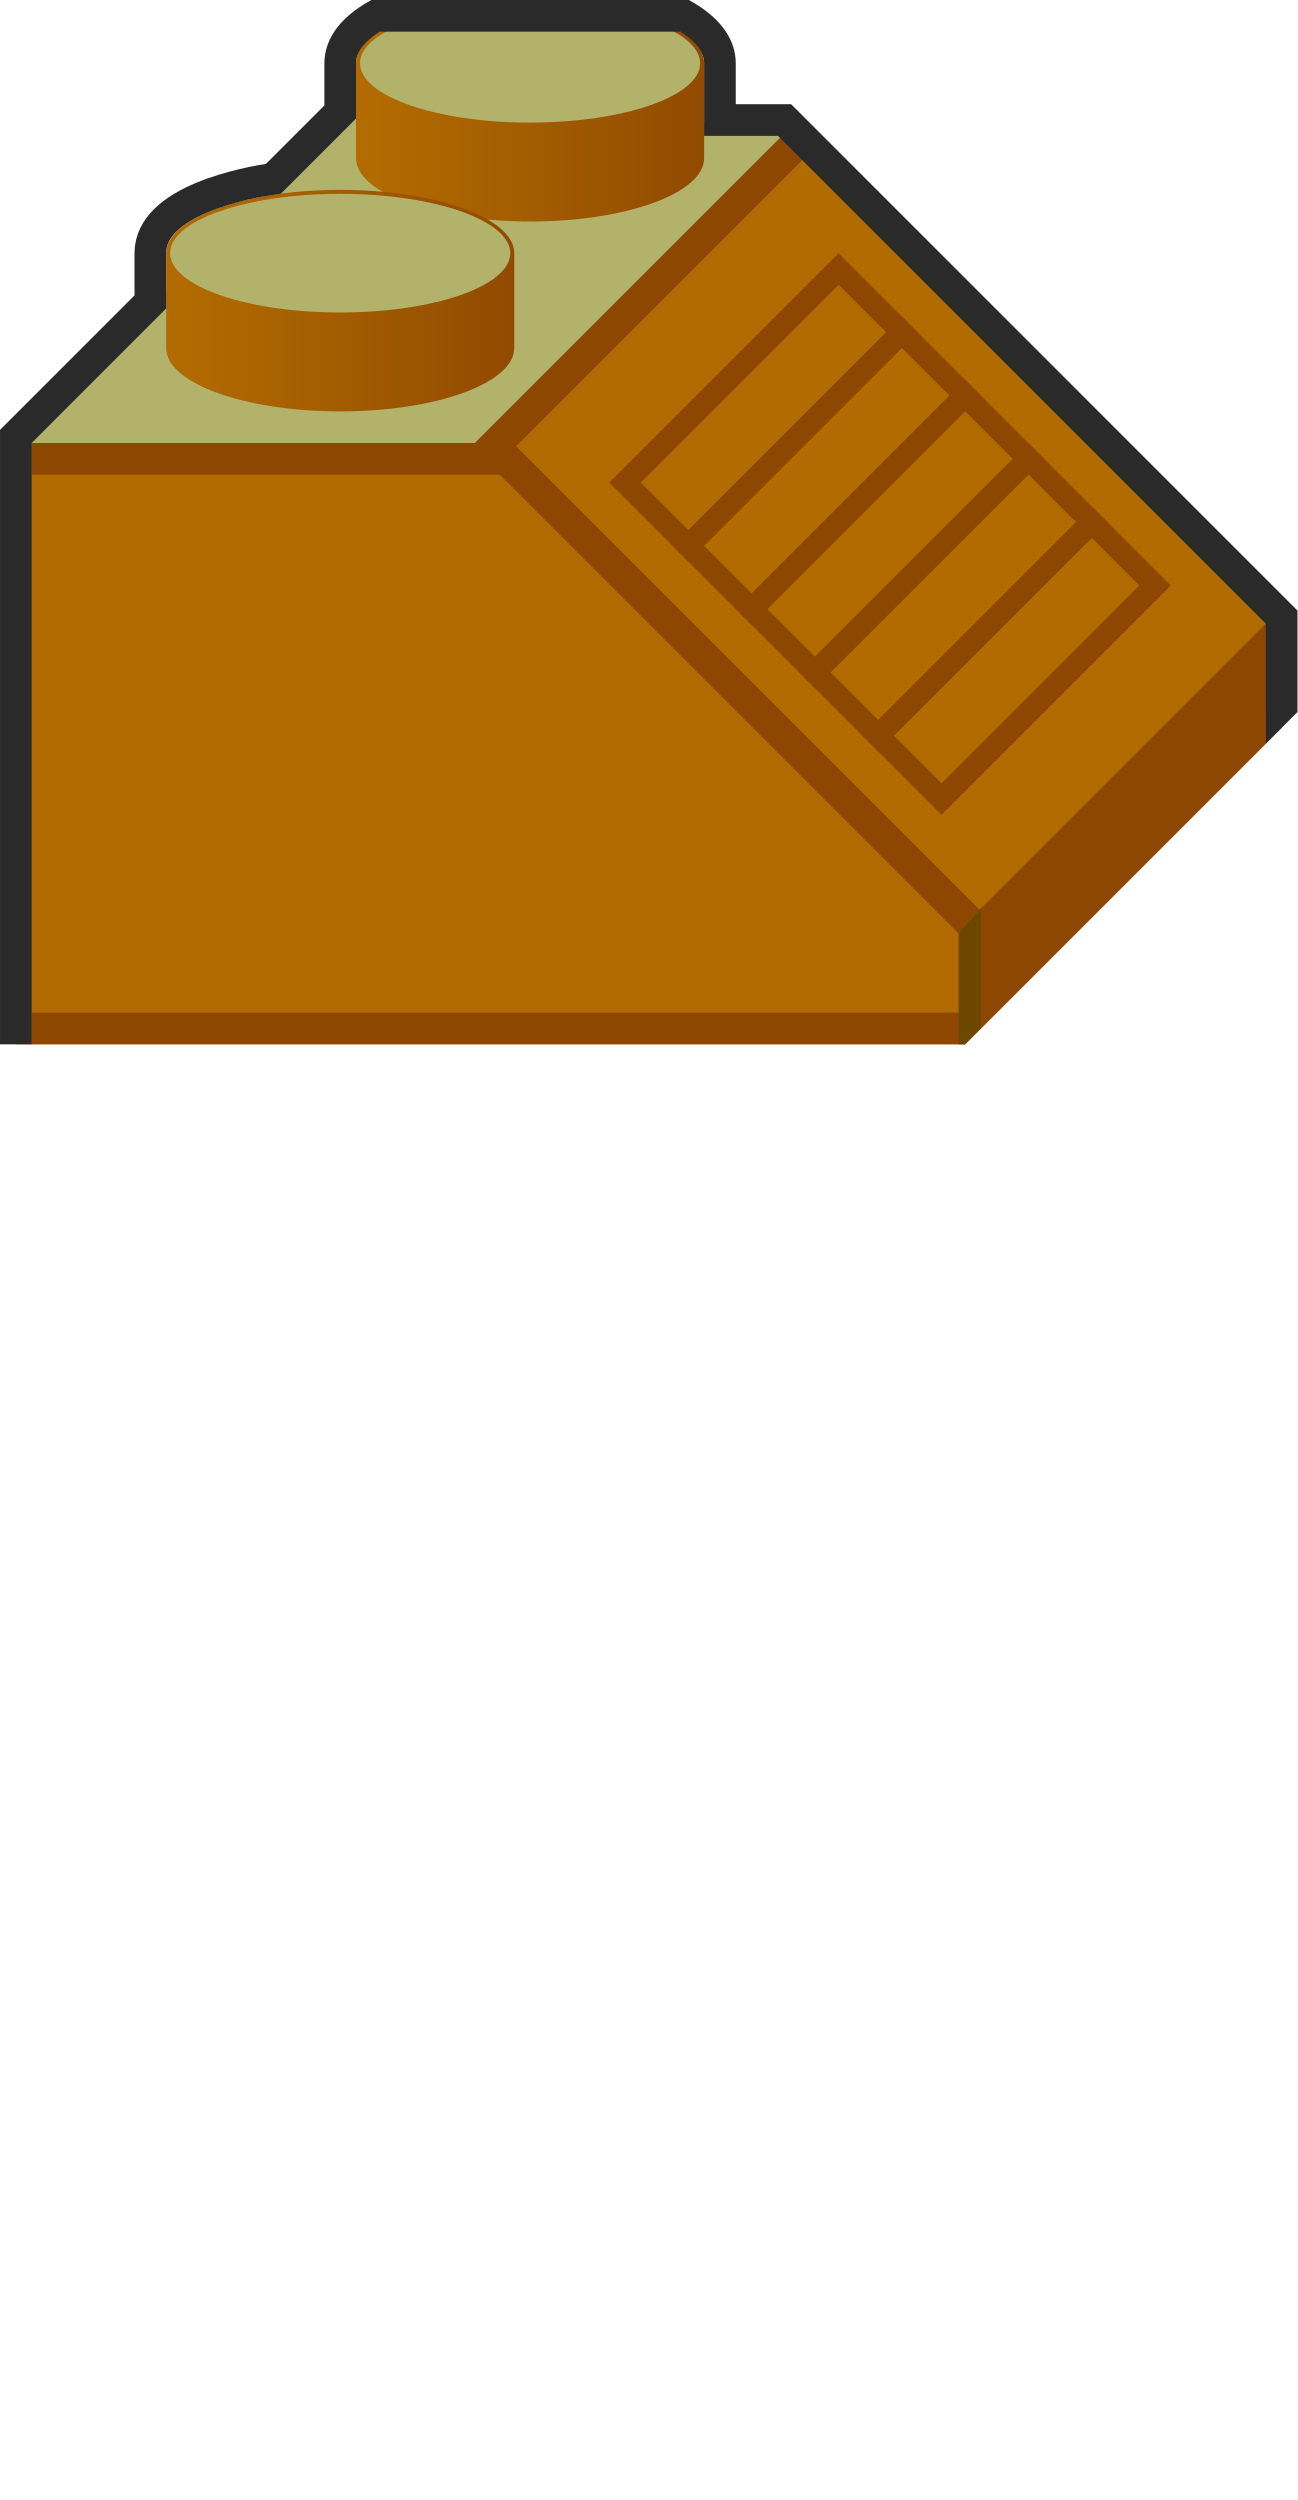
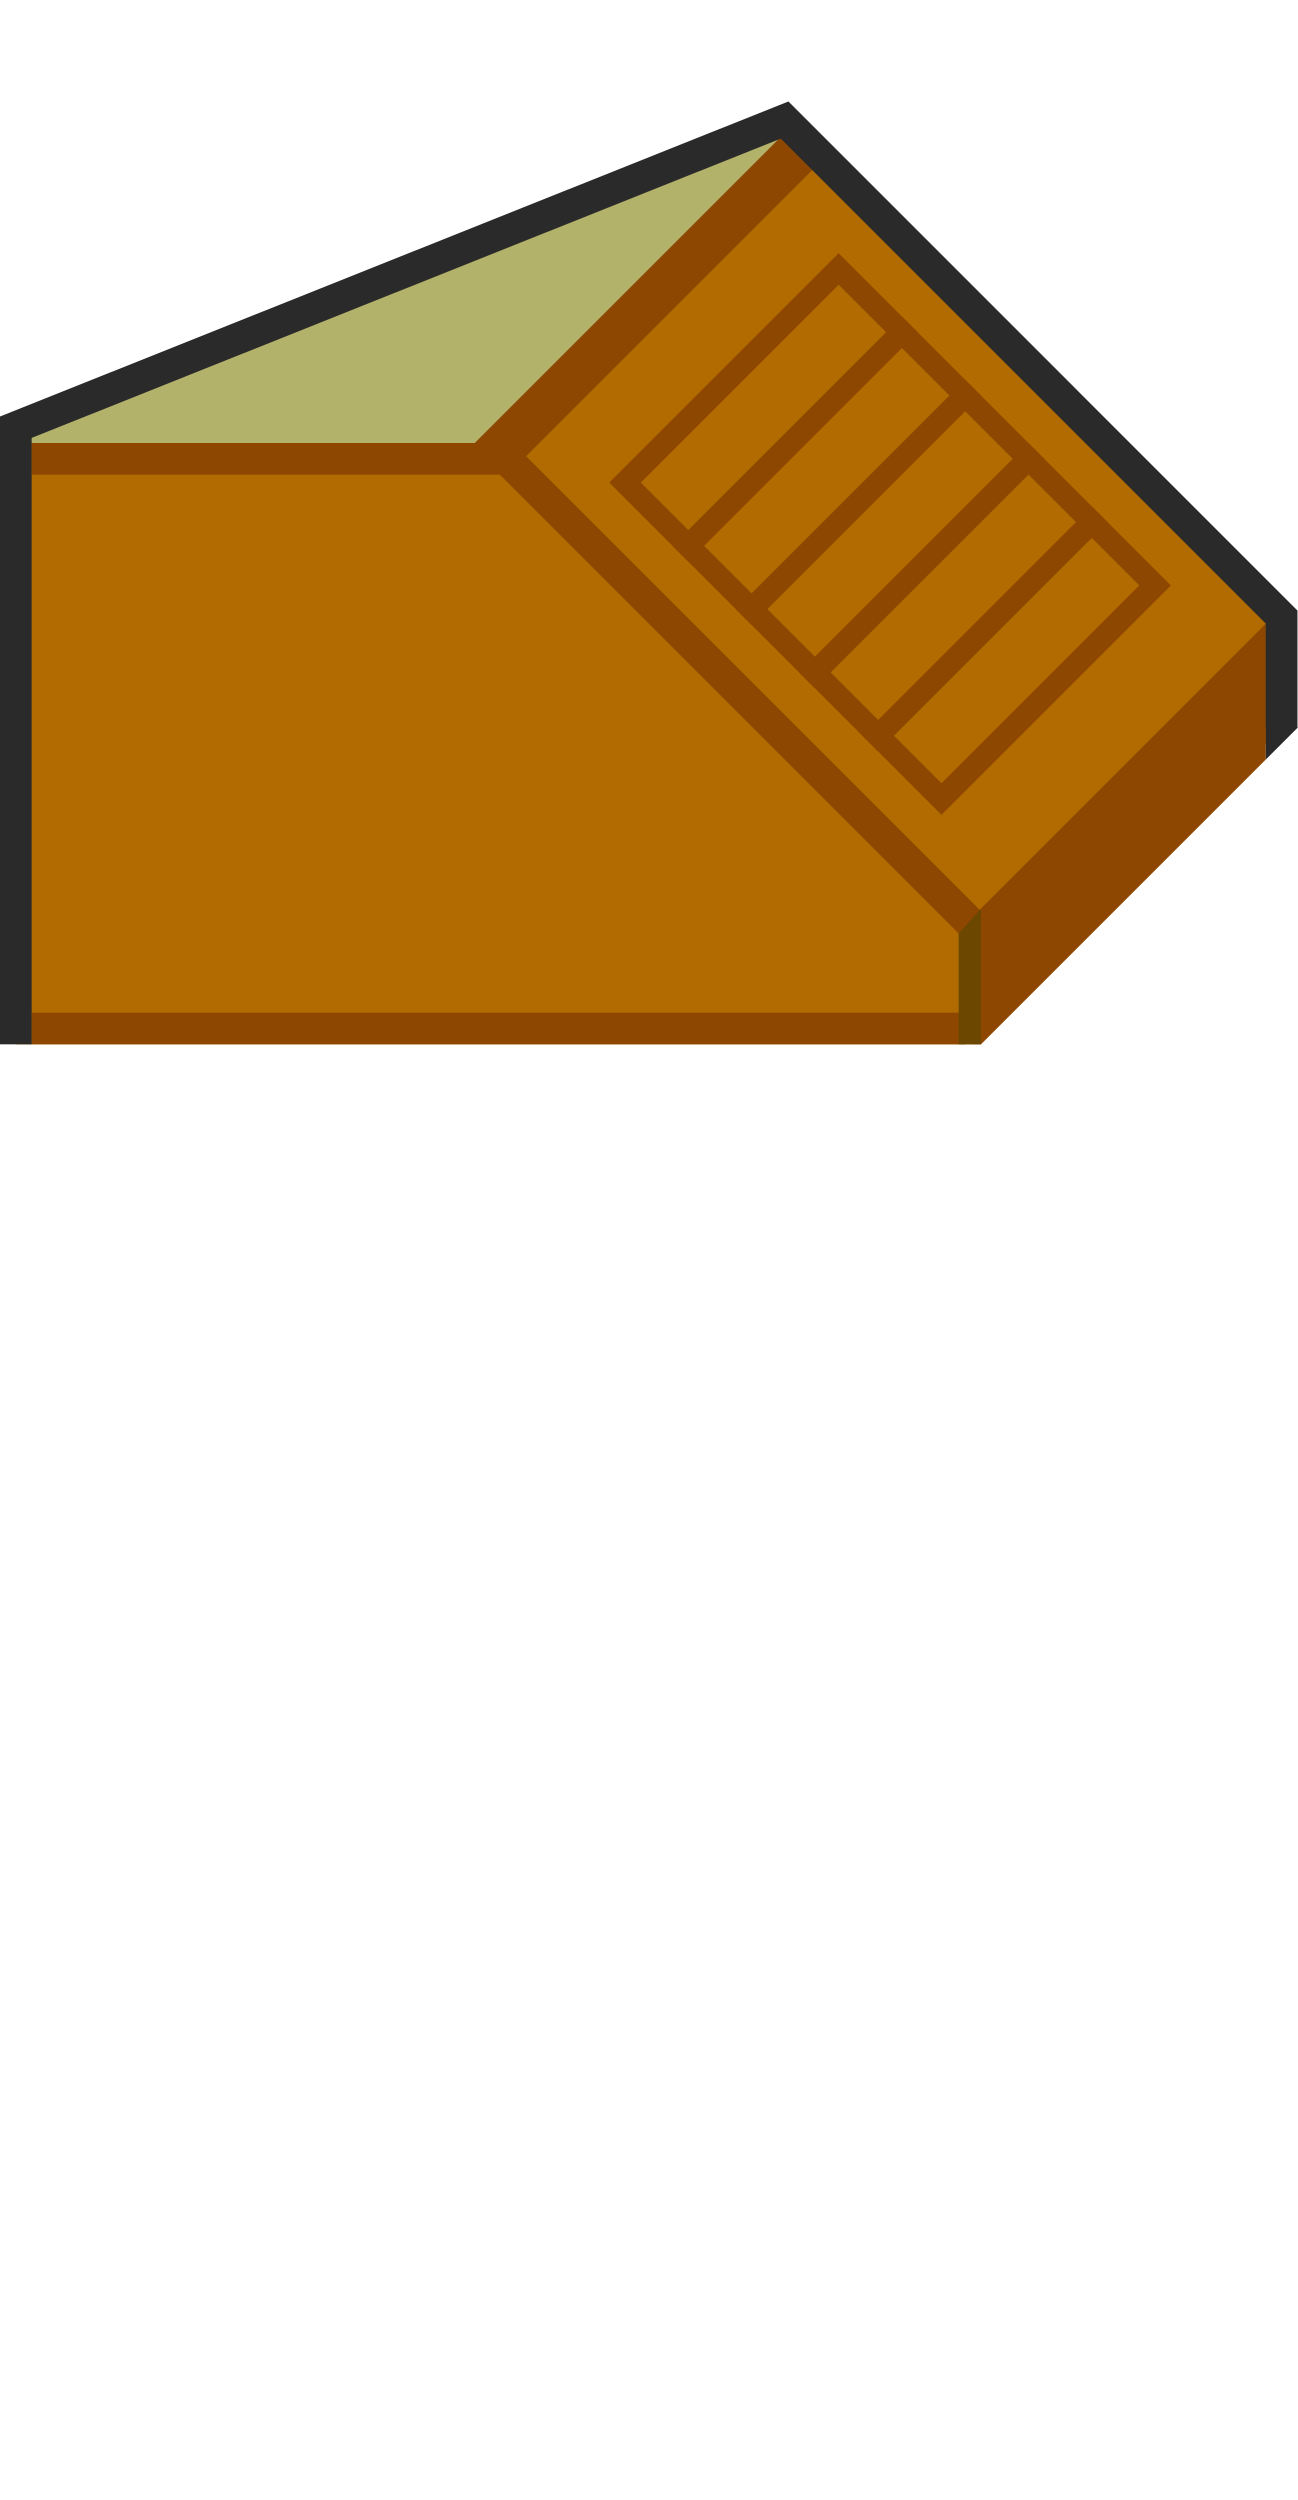
- <svg xmlns="http://www.w3.org/2000/svg" xmlns:xlink="http://www.w3.org/1999/xlink" width="82" height="158" version="1.1" viewBox="0 0 82 158" xml:space="preserve">
-   <defs>
-     <linearGradient id="a">
-       <stop stop-color="#b26b00" offset="0" />
-       <stop stop-color="#8e4700" offset="1" />
-     </linearGradient>
-     <linearGradient id="c" x1="10" x2="33" y1="59.999" y2="59.999" gradientTransform="translate(1.7509 -12.394)" gradientUnits="userSpaceOnUse" xlink:href="#a" />
-     <linearGradient id="b" x1="22" x2="45" y1="47.999" y2="47.999" gradientTransform="translate(1.7509 -12.394)" gradientUnits="userSpaceOnUse" xlink:href="#a" />
-   </defs>
+ <svg xmlns="http://www.w3.org/2000/svg" width="82" height="158" version="1.1" viewBox="0 0 82 158" xml:space="preserve">
  <g transform="translate(0,-9.712e-4)">
    <g transform="translate(0,9.712e-4)">
      <g transform="translate(0,-9.712e-4)">
        <path d="m1 66h60l20-20v-7l-32-31-19 19h-29v39" fill="#b26b00" />
-         <path d="m80 39.414-18 18v7.586l18-18" fill="#8e4700" />
+         <path d="m80 39.414-18 18v8.587l18-18" fill="#8e4700" />
      </g>
    </g>
-     <g>
-       <g stroke="#8e4700" stroke-width="2">
-         <path d="m61 65h-59" fill="#8e4700" />
-         <path d="m32.5 29.5 29 29" fill="#472300" stroke-linecap="square" />
-         <path d="m50.414 9-19.414 19.414" fill="none" stroke-linecap="square" />
-       </g>
-       <path d="m62 57.414-1.414 1.586v7l0.414 2.9e-5 1-1z" fill="#6b4700" />
-       <path d="m3 29h28" fill-opacity="0" stroke="#8e4700" stroke-linecap="square" stroke-width="2" />
-       <g fill-opacity="0" stroke="#8e4700" stroke-linecap="square" stroke-width="1.414">
-         <path d="m59.5 50.5-20-20 13.5-13.5 20 20z" />
-         <path d="M 43.5,34.5 57,21" />
-         <path d="M 47.5,38.5 61,25" />
-         <path d="M 51.5,42.5 65,29" />
-         <path d="M 55.5,46.5 69,33" />
-       </g>
+     <g stroke="#8e4700" stroke-width="2">
+       <path d="m62 65h-60" fill="#8e4700" />
+       <path d="m32.5 29.5 29 29" fill="#472300" stroke-linecap="square" />
+       <path d="m50.764 9.2-19.914 19.914" fill="none" stroke-width="3" />
+     </g>
+     <path d="m62 57.414-1.414 1.586v7l1.414 9.71e-4z" fill="#6b4700" />
+     <path d="m3 29h28" fill-opacity="0" stroke="#8e4700" stroke-linecap="square" stroke-width="2" />
+     <g fill-opacity="0" stroke="#8e4700" stroke-linecap="square" stroke-width="1.414">
+       <path d="m59.5 50.5-20-20 13.5-13.5 20 20z" />
+       <path d="M 43.5,34.5 57,21" />
+       <path d="M 47.5,38.5 61,25" />
+       <path d="M 51.5,42.5 65,29" />
+       <path d="M 55.5,46.5 69,33" />
    </g>
  </g>
  <g transform="translate(0 -38.001)">
-     <path d="m30 66h-29l21.5-21.5 27.5 1.5" fill="#b2b26b" />
+     <path d="m30 66h-29l49-20" fill="#b2b26b" />
  </g>
-   <g transform="translate(0,-38)">
-     <path d="m33.5 37.999a11 4 0 0 0-11 4v6a11 4 0 0 0 11 4 11 4 0 0 0 11-4v-6a11 4 0 0 0-11-4z" fill="url(#b)" />
-     <ellipse cx="33.5" cy="41.998" rx="10.75" ry="3.75" fill="#b2b26b" />
-     <path d="m21.5 50a11 4 0 0 0-11 4v6a11 4 0 0 0 11 4 11 4 0 0 0 11-4v-6a11 4 0 0 0-11-4z" fill="url(#c)" />
-     <ellipse cx="21.5" cy="53.999" rx="10.75" ry="3.75" fill="#b2b26b" />
-   </g>
-   <path d="m81 45v-6l-31.414-31.414h-4.086v-3.586c0-1.163-0.826-2.185-2.232-3h-19.535c-1.407 0.815-2.232 1.837-2.232 3v3.078l-4.217 4.217c-1.657 0.24-7.783 1.356-7.783 4.705v3.082l-8.5 8.502v38.416" fill-opacity="0" stroke="#2a2a2a" stroke-width="2" />
-   <path d="m80 46.999 2-2-2-5.586" fill="#2a2a2a" />
+   <path d="m81 46v-7l-31.414-31.414-48.586 19.413 3e-4 39.001" fill-opacity="0" stroke="#2a2a2a" stroke-width="2" />
+   <path d="m80 48 2-2-2-6.587" fill="#2a2a2a" />
</svg>
